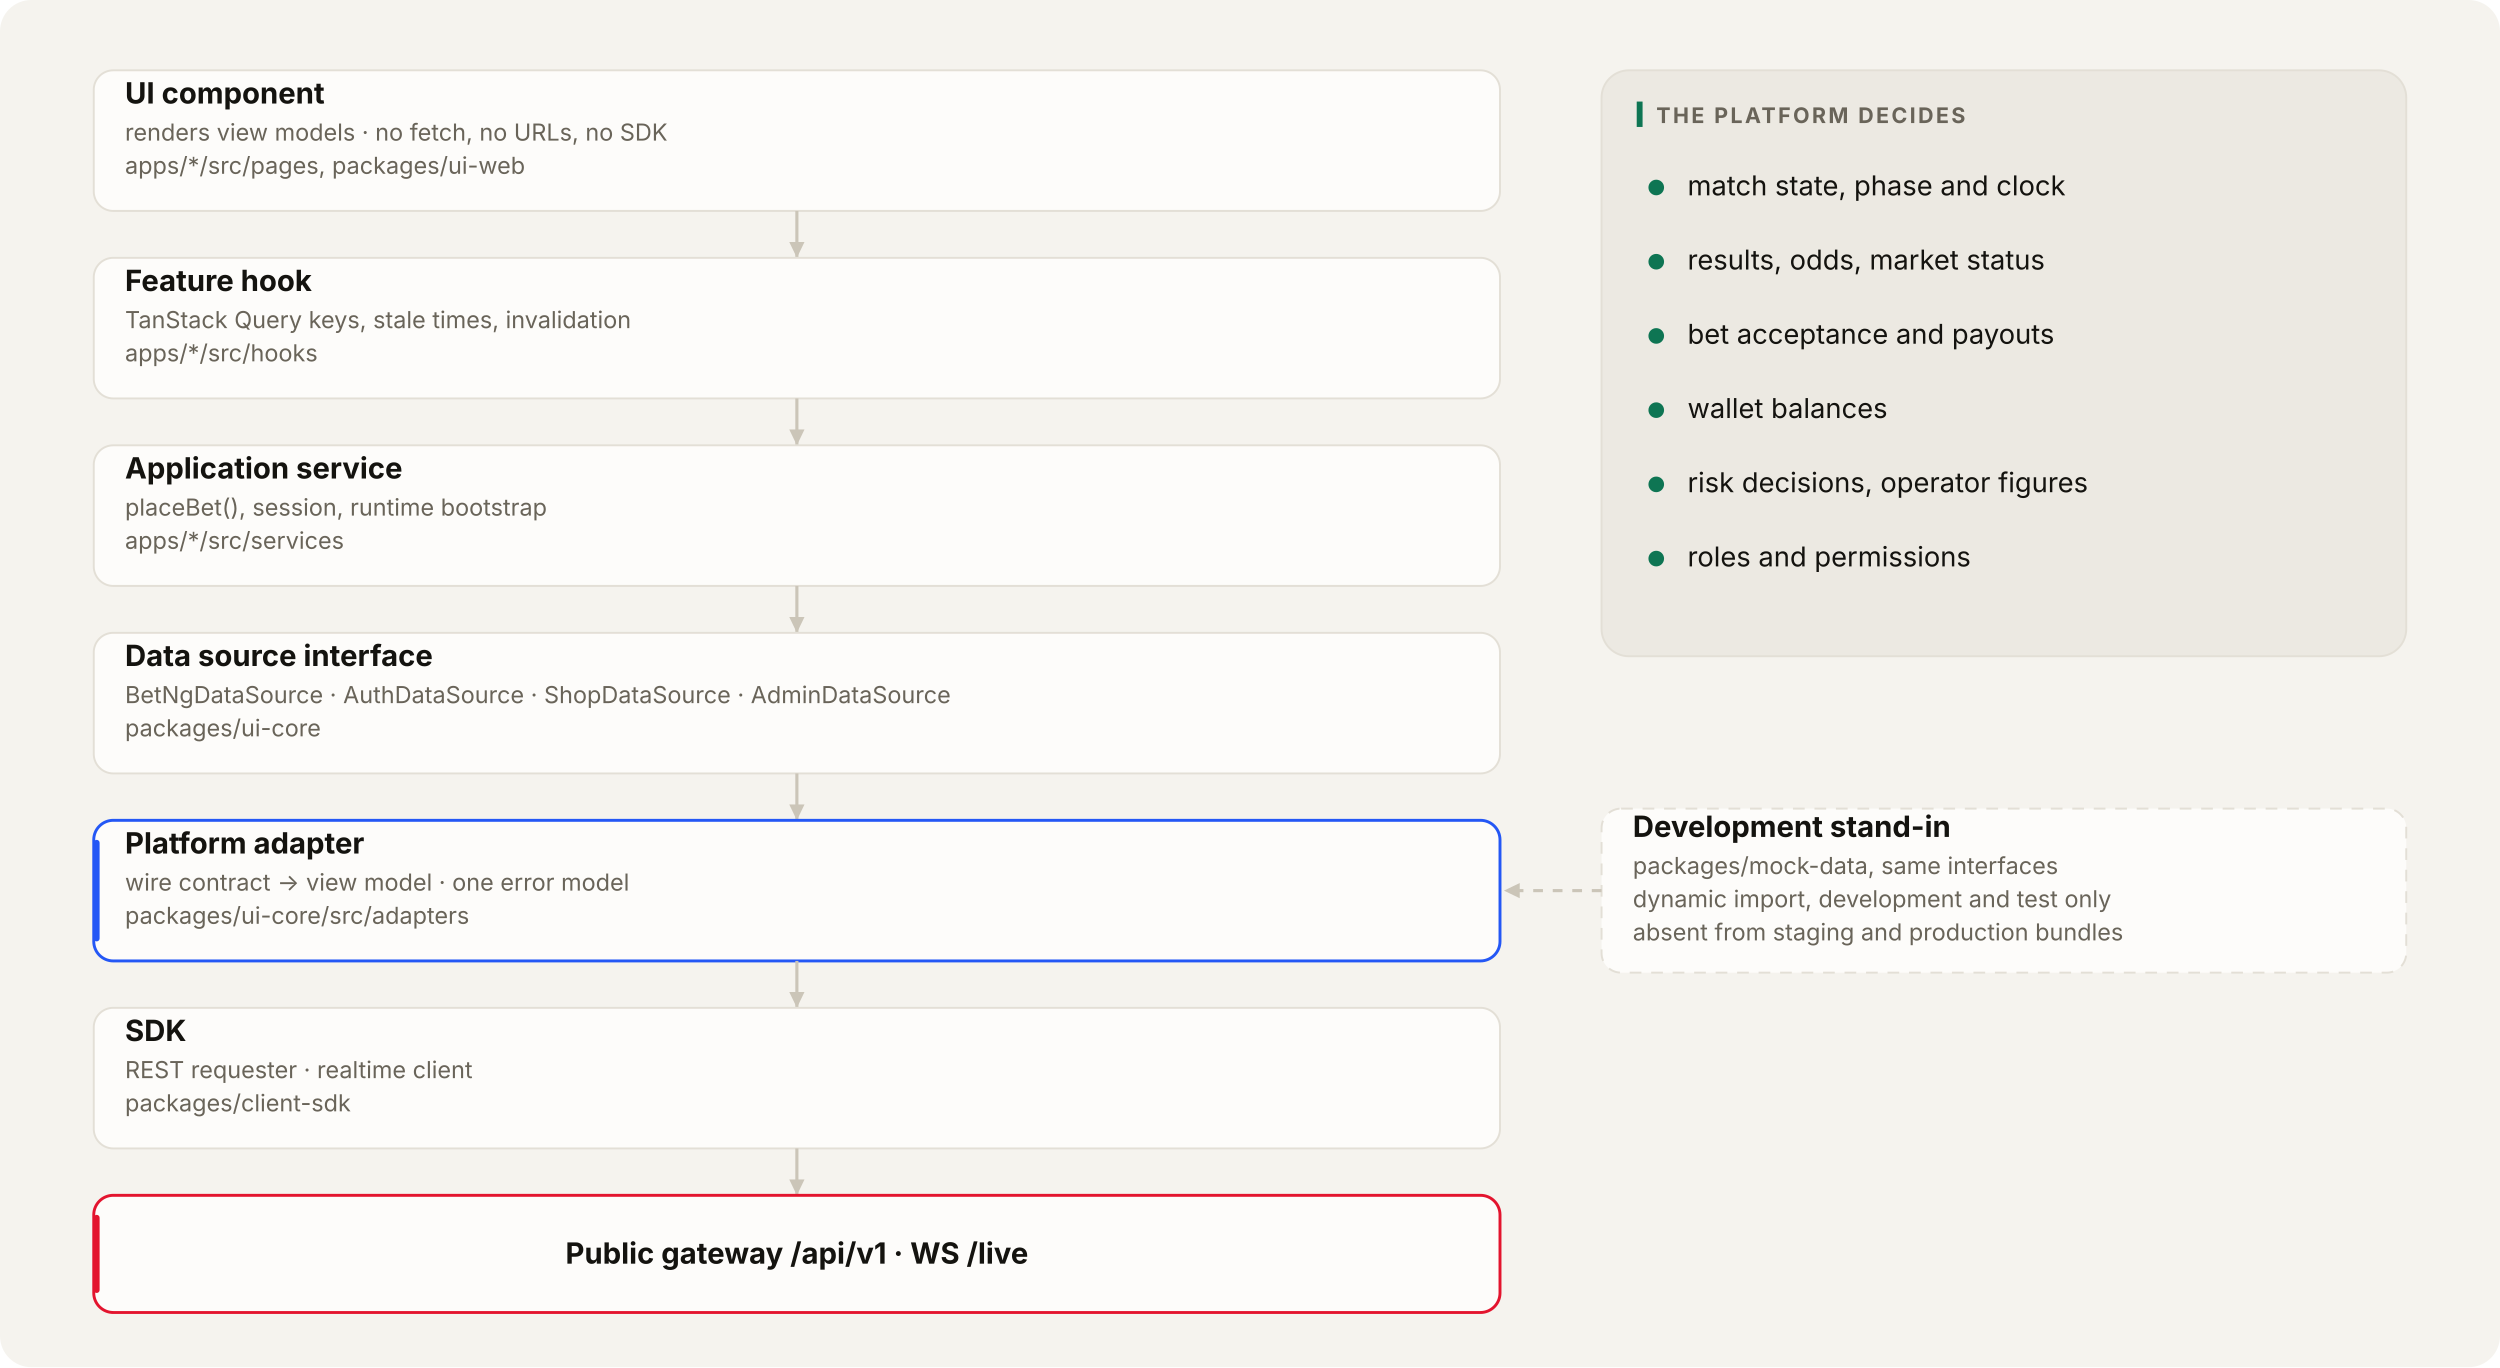
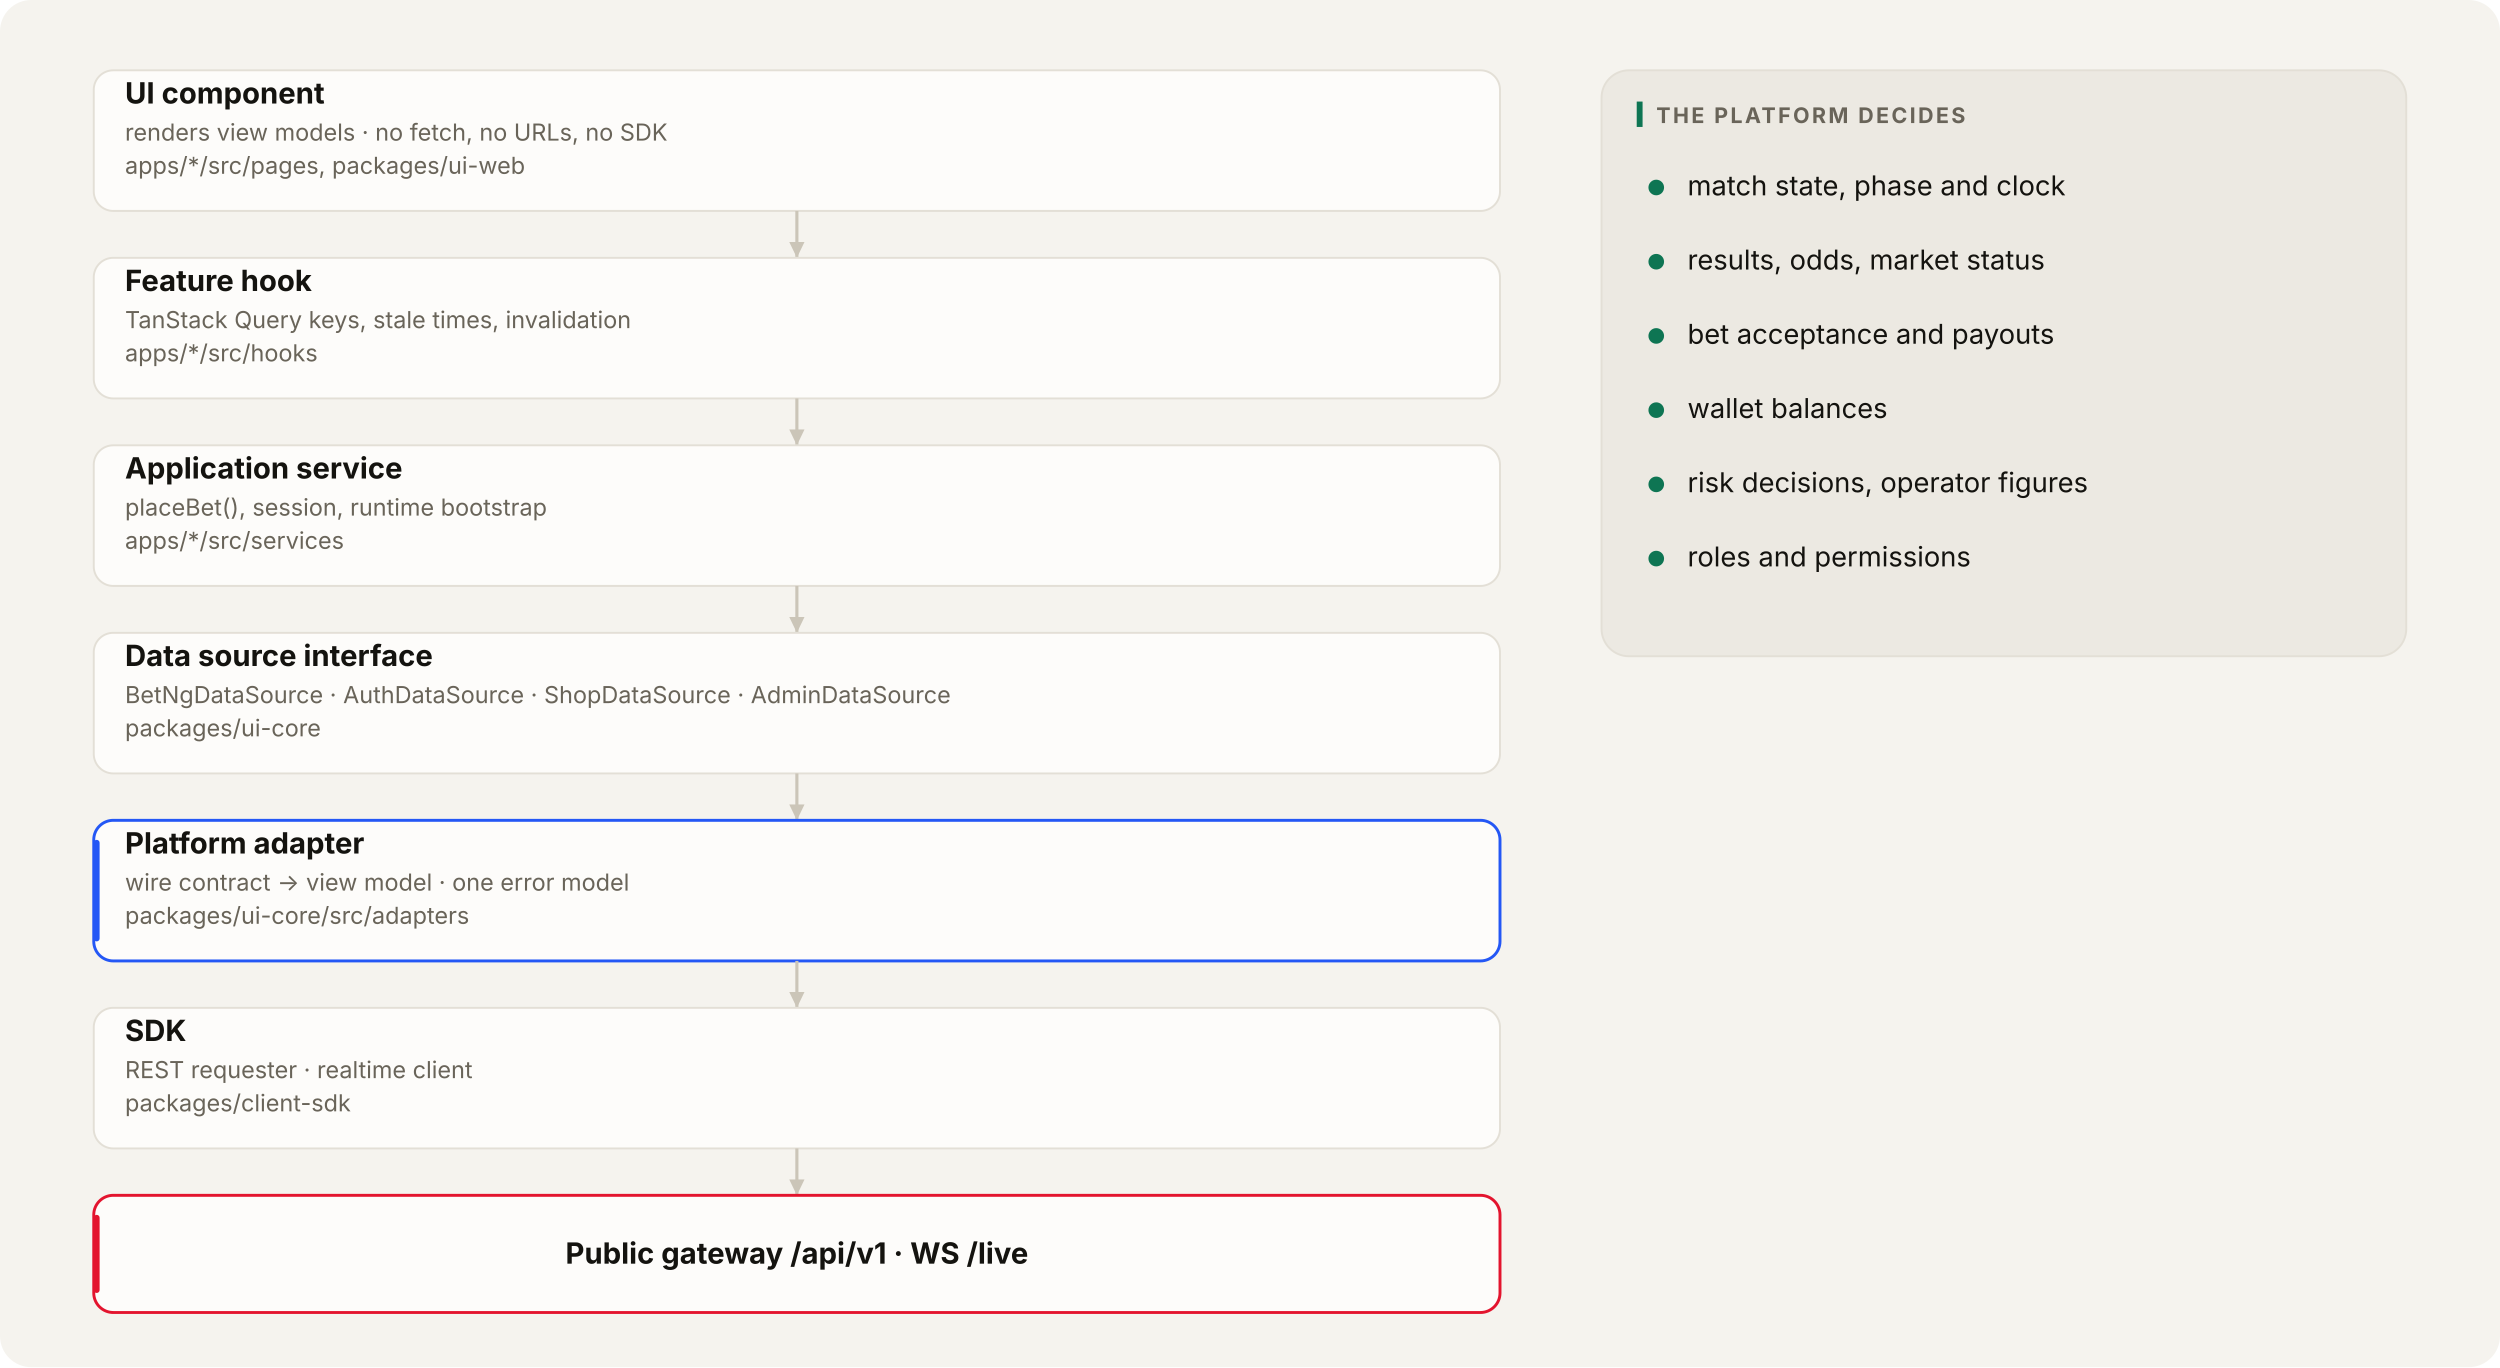
<svg xmlns="http://www.w3.org/2000/svg" width="1280" height="700" viewBox="0 0 1280 700" role="img" aria-label="Frontend layers from component to gateway">
  <rect width="1280" height="700" rx="16" fill="#F5F3EE" />
  <rect x="48" y="36" width="720" height="72" rx="10" fill="#FDFCFA" stroke="#E3DFD6" stroke-width="1" />
  <text x="64" y="53" font-family="Archivo, Inter, 'Segoe UI', Helvetica, Arial, sans-serif" font-size="15" font-weight="700" fill="#14130F" text-anchor="start">UI component</text>
  <text x="64" y="72" font-family="Inter, 'Segoe UI', Helvetica, Arial, sans-serif" font-size="12" font-weight="400" fill="#696459" text-anchor="start">renders view models · no fetch, no URLs, no SDK</text>
  <text x="64" y="89" font-family="Inter, 'Segoe UI', Helvetica, Arial, sans-serif" font-size="12" font-weight="400" fill="#696459" text-anchor="start">apps/*/src/pages, packages/ui-web</text>
  <path d="M408 108 L408 132" fill="none" stroke="#CBC5B8" stroke-width="1.6" />
  <path d="M408.0 132.0 L404.1 123.9 L411.9 123.9 Z" fill="#CBC5B8" />
  <rect x="48" y="132" width="720" height="72" rx="10" fill="#FDFCFA" stroke="#E3DFD6" stroke-width="1" />
  <text x="64" y="149" font-family="Archivo, Inter, 'Segoe UI', Helvetica, Arial, sans-serif" font-size="15" font-weight="700" fill="#14130F" text-anchor="start">Feature hook</text>
  <text x="64" y="168" font-family="Inter, 'Segoe UI', Helvetica, Arial, sans-serif" font-size="12" font-weight="400" fill="#696459" text-anchor="start">TanStack Query keys, stale times, invalidation</text>
  <text x="64" y="185" font-family="Inter, 'Segoe UI', Helvetica, Arial, sans-serif" font-size="12" font-weight="400" fill="#696459" text-anchor="start">apps/*/src/hooks</text>
  <path d="M408 204 L408 228" fill="none" stroke="#CBC5B8" stroke-width="1.6" />
  <path d="M408.0 228.0 L404.1 219.9 L411.9 219.9 Z" fill="#CBC5B8" />
  <rect x="48" y="228" width="720" height="72" rx="10" fill="#FDFCFA" stroke="#E3DFD6" stroke-width="1" />
  <text x="64" y="245" font-family="Archivo, Inter, 'Segoe UI', Helvetica, Arial, sans-serif" font-size="15" font-weight="700" fill="#14130F" text-anchor="start">Application service</text>
  <text x="64" y="264" font-family="Inter, 'Segoe UI', Helvetica, Arial, sans-serif" font-size="12" font-weight="400" fill="#696459" text-anchor="start">placeBet(), session, runtime bootstrap</text>
  <text x="64" y="281" font-family="Inter, 'Segoe UI', Helvetica, Arial, sans-serif" font-size="12" font-weight="400" fill="#696459" text-anchor="start">apps/*/src/services</text>
  <path d="M408 300 L408 324" fill="none" stroke="#CBC5B8" stroke-width="1.6" />
  <path d="M408.0 324.0 L404.1 315.9 L411.9 315.9 Z" fill="#CBC5B8" />
  <rect x="48" y="324" width="720" height="72" rx="10" fill="#FDFCFA" stroke="#E3DFD6" stroke-width="1" />
  <text x="64" y="341" font-family="Archivo, Inter, 'Segoe UI', Helvetica, Arial, sans-serif" font-size="15" font-weight="700" fill="#14130F" text-anchor="start">Data source interface</text>
  <text x="64" y="360" font-family="Inter, 'Segoe UI', Helvetica, Arial, sans-serif" font-size="12" font-weight="400" fill="#696459" text-anchor="start">BetNgDataSource · AuthDataSource · ShopDataSource · AdminDataSource</text>
  <text x="64" y="377" font-family="Inter, 'Segoe UI', Helvetica, Arial, sans-serif" font-size="12" font-weight="400" fill="#696459" text-anchor="start">packages/ui-core</text>
  <path d="M408 396 L408 420" fill="none" stroke="#CBC5B8" stroke-width="1.6" />
  <path d="M408.0 420.0 L404.1 411.9 L411.9 411.9 Z" fill="#CBC5B8" />
  <rect x="48" y="420" width="720" height="72" rx="10" fill="#FDFCFA" stroke="#2457F5" stroke-width="1.5" />
  <rect x="48" y="430" width="3" height="52" rx="1.5" fill="#2457F5" />
  <text x="64" y="437" font-family="Archivo, Inter, 'Segoe UI', Helvetica, Arial, sans-serif" font-size="15" font-weight="700" fill="#14130F" text-anchor="start">Platform adapter</text>
  <text x="64" y="456" font-family="Inter, 'Segoe UI', Helvetica, Arial, sans-serif" font-size="12" font-weight="400" fill="#696459" text-anchor="start">wire contract → view model · one error model</text>
  <text x="64" y="473" font-family="Inter, 'Segoe UI', Helvetica, Arial, sans-serif" font-size="12" font-weight="400" fill="#696459" text-anchor="start">packages/ui-core/src/adapters</text>
  <path d="M408 492 L408 516" fill="none" stroke="#CBC5B8" stroke-width="1.6" />
  <path d="M408.0 516.0 L404.1 507.9 L411.9 507.9 Z" fill="#CBC5B8" />
  <rect x="48" y="516" width="720" height="72" rx="10" fill="#FDFCFA" stroke="#E3DFD6" stroke-width="1" />
  <text x="64" y="533" font-family="Archivo, Inter, 'Segoe UI', Helvetica, Arial, sans-serif" font-size="15" font-weight="700" fill="#14130F" text-anchor="start">SDK</text>
  <text x="64" y="552" font-family="Inter, 'Segoe UI', Helvetica, Arial, sans-serif" font-size="12" font-weight="400" fill="#696459" text-anchor="start">REST requester · realtime client</text>
  <text x="64" y="569" font-family="Inter, 'Segoe UI', Helvetica, Arial, sans-serif" font-size="12" font-weight="400" fill="#696459" text-anchor="start">packages/client-sdk</text>
  <path d="M408 588 L408 612" fill="none" stroke="#CBC5B8" stroke-width="1.6" />
  <path d="M408.0 612.0 L404.1 603.9 L411.9 603.9 Z" fill="#CBC5B8" />
  <rect x="48" y="612" width="720" height="60" rx="10" fill="#FDFCFA" stroke="#E3142E" stroke-width="1.5" />
  <rect x="48" y="622" width="3" height="40" rx="1.5" fill="#E3142E" />
  <text x="408" y="647" font-family="Archivo, Inter, 'Segoe UI', Helvetica, Arial, sans-serif" font-size="15" font-weight="700" fill="#14130F" text-anchor="middle">Public gateway  /api/v1   ·   WS /live</text>
-   <rect x="820" y="414" width="412" height="84" rx="10" fill="#FDFCFA" stroke="#E3DFD6" stroke-width="1" stroke-dasharray="6 5" />
-   <text x="836" y="428.5" font-family="Archivo, Inter, 'Segoe UI', Helvetica, Arial, sans-serif" font-size="15" font-weight="700" fill="#14130F" text-anchor="start">Development stand-in</text>
-   <text x="836" y="447.5" font-family="Inter, 'Segoe UI', Helvetica, Arial, sans-serif" font-size="12" font-weight="400" fill="#696459" text-anchor="start">packages/mock-data, same interfaces</text>
-   <text x="836" y="464.5" font-family="Inter, 'Segoe UI', Helvetica, Arial, sans-serif" font-size="12" font-weight="400" fill="#696459" text-anchor="start">dynamic import, development and test only</text>
-   <text x="836" y="481.5" font-family="Inter, 'Segoe UI', Helvetica, Arial, sans-serif" font-size="12" font-weight="400" fill="#696459" text-anchor="start">absent from staging and production bundles</text>
-   <path d="M820 456 L770 456" fill="none" stroke="#CBC5B8" stroke-width="1.6" stroke-dasharray="5 5" />
-   <path d="M770.0 456.0 L778.1 452.1 L778.1 459.9 Z" fill="#CBC5B8" />
  <rect x="820" y="36" width="412" height="300" rx="14" fill="#ECE9E2" stroke="#E3DFD6" />
  <rect x="838" y="52" width="3" height="13" fill="#0E7553" />
  <text x="848" y="63" font-family="Inter, 'Segoe UI', Helvetica, Arial, sans-serif" font-size="11" font-weight="700" fill="#696459" text-anchor="start" letter-spacing="1.2">THE PLATFORM DECIDES</text>
  <circle cx="848" cy="96" r="4" fill="#0E7553" />
  <text x="864" y="100" font-family="Inter, 'Segoe UI', Helvetica, Arial, sans-serif" font-size="14" font-weight="400" fill="#14130F" text-anchor="start">match state, phase and clock</text>
  <circle cx="848" cy="134" r="4" fill="#0E7553" />
  <text x="864" y="138" font-family="Inter, 'Segoe UI', Helvetica, Arial, sans-serif" font-size="14" font-weight="400" fill="#14130F" text-anchor="start">results, odds, market status</text>
  <circle cx="848" cy="172" r="4" fill="#0E7553" />
  <text x="864" y="176" font-family="Inter, 'Segoe UI', Helvetica, Arial, sans-serif" font-size="14" font-weight="400" fill="#14130F" text-anchor="start">bet acceptance and payouts</text>
  <circle cx="848" cy="210" r="4" fill="#0E7553" />
  <text x="864" y="214" font-family="Inter, 'Segoe UI', Helvetica, Arial, sans-serif" font-size="14" font-weight="400" fill="#14130F" text-anchor="start">wallet balances</text>
  <circle cx="848" cy="248" r="4" fill="#0E7553" />
  <text x="864" y="252" font-family="Inter, 'Segoe UI', Helvetica, Arial, sans-serif" font-size="14" font-weight="400" fill="#14130F" text-anchor="start">risk decisions, operator figures</text>
  <circle cx="848" cy="286" r="4" fill="#0E7553" />
  <text x="864" y="290" font-family="Inter, 'Segoe UI', Helvetica, Arial, sans-serif" font-size="14" font-weight="400" fill="#14130F" text-anchor="start">roles and permissions</text>
</svg>
